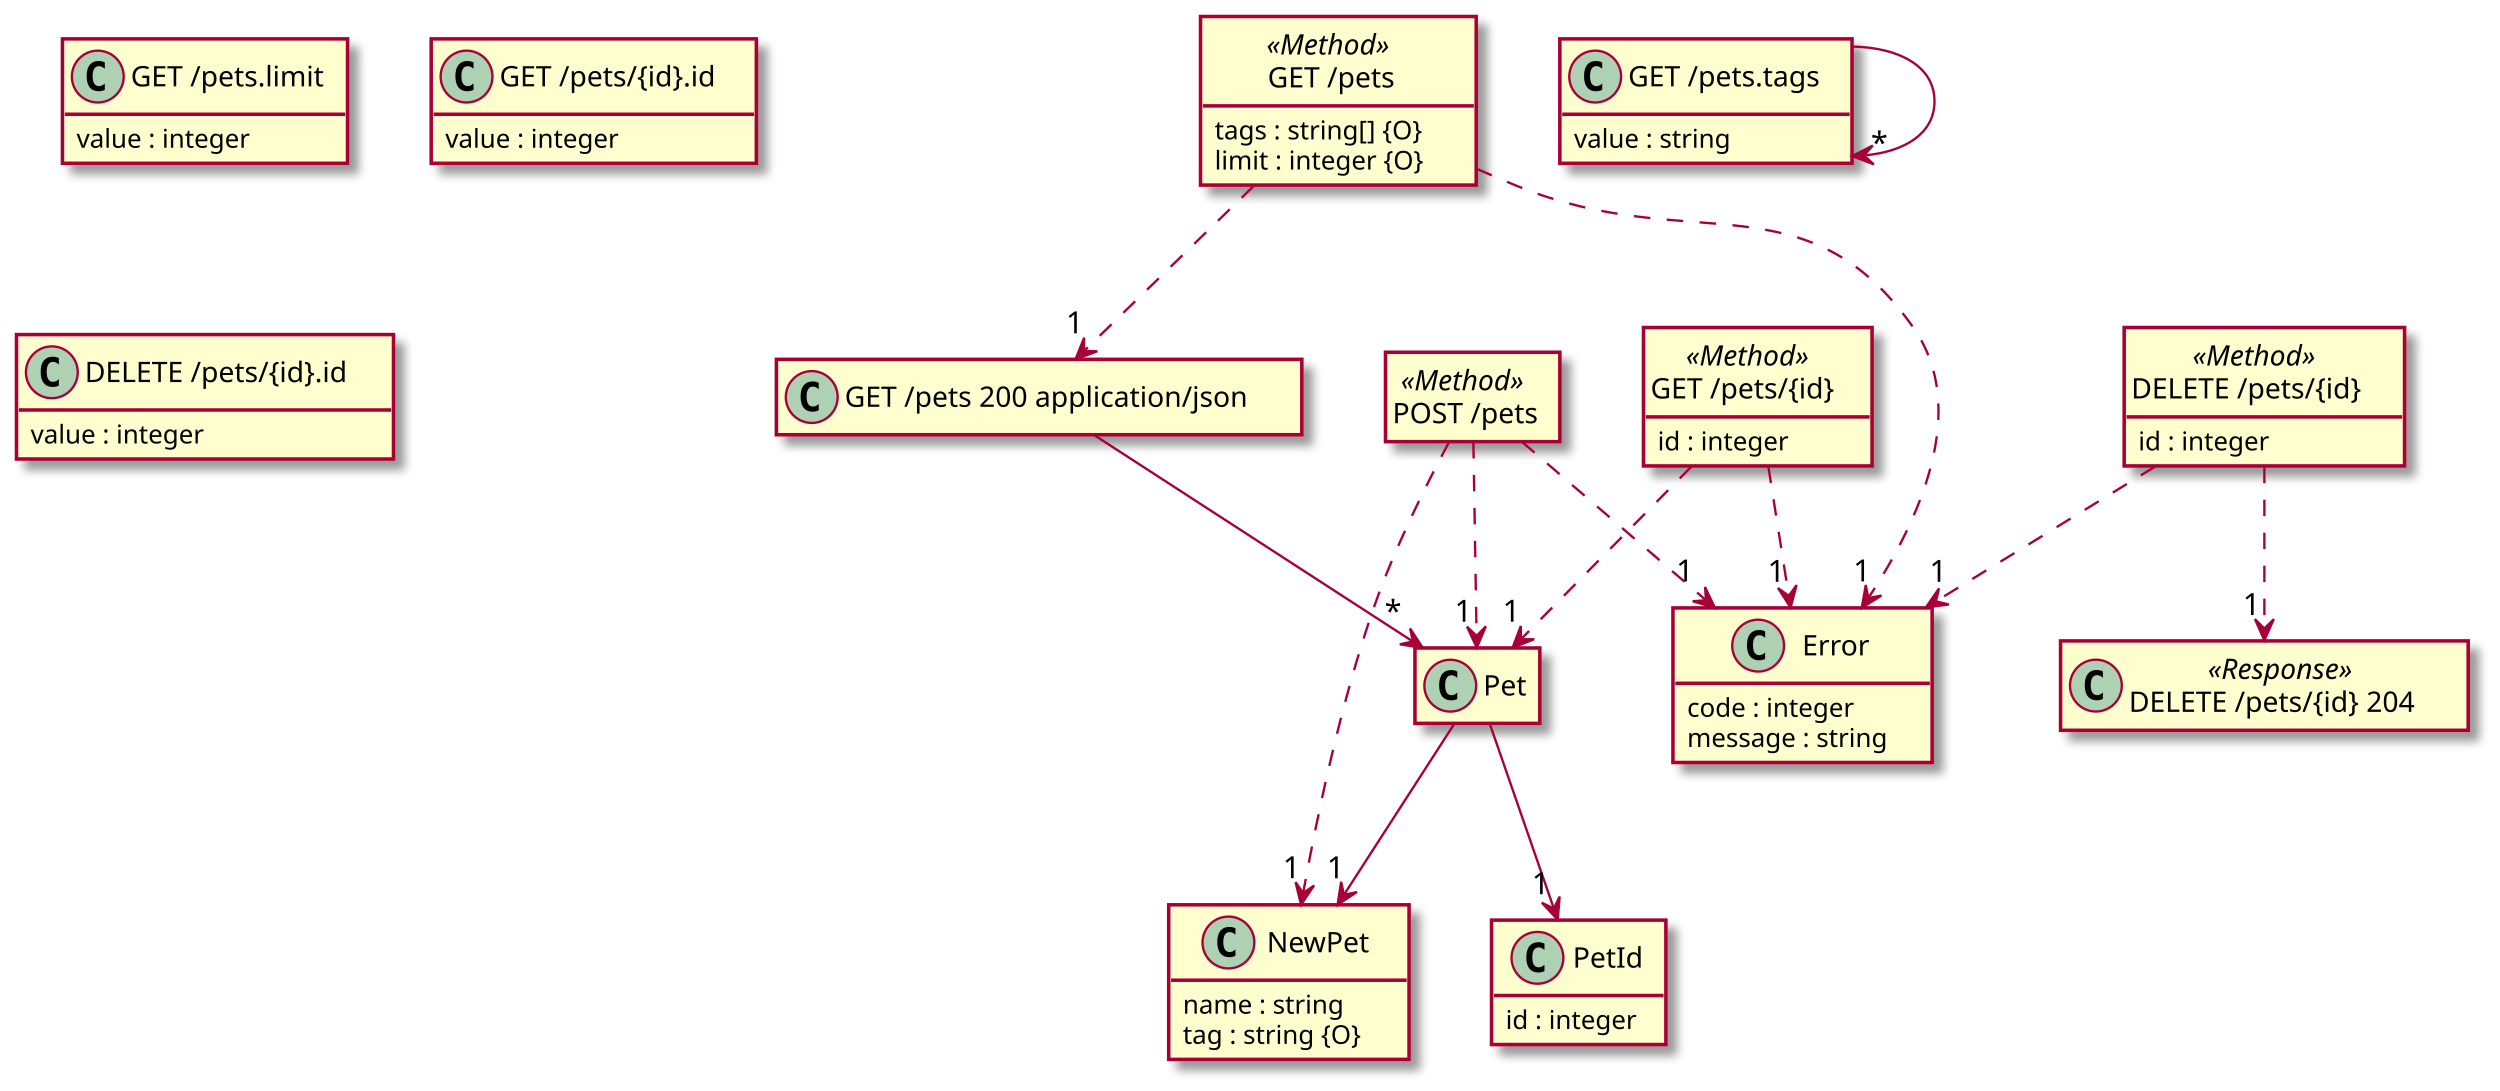
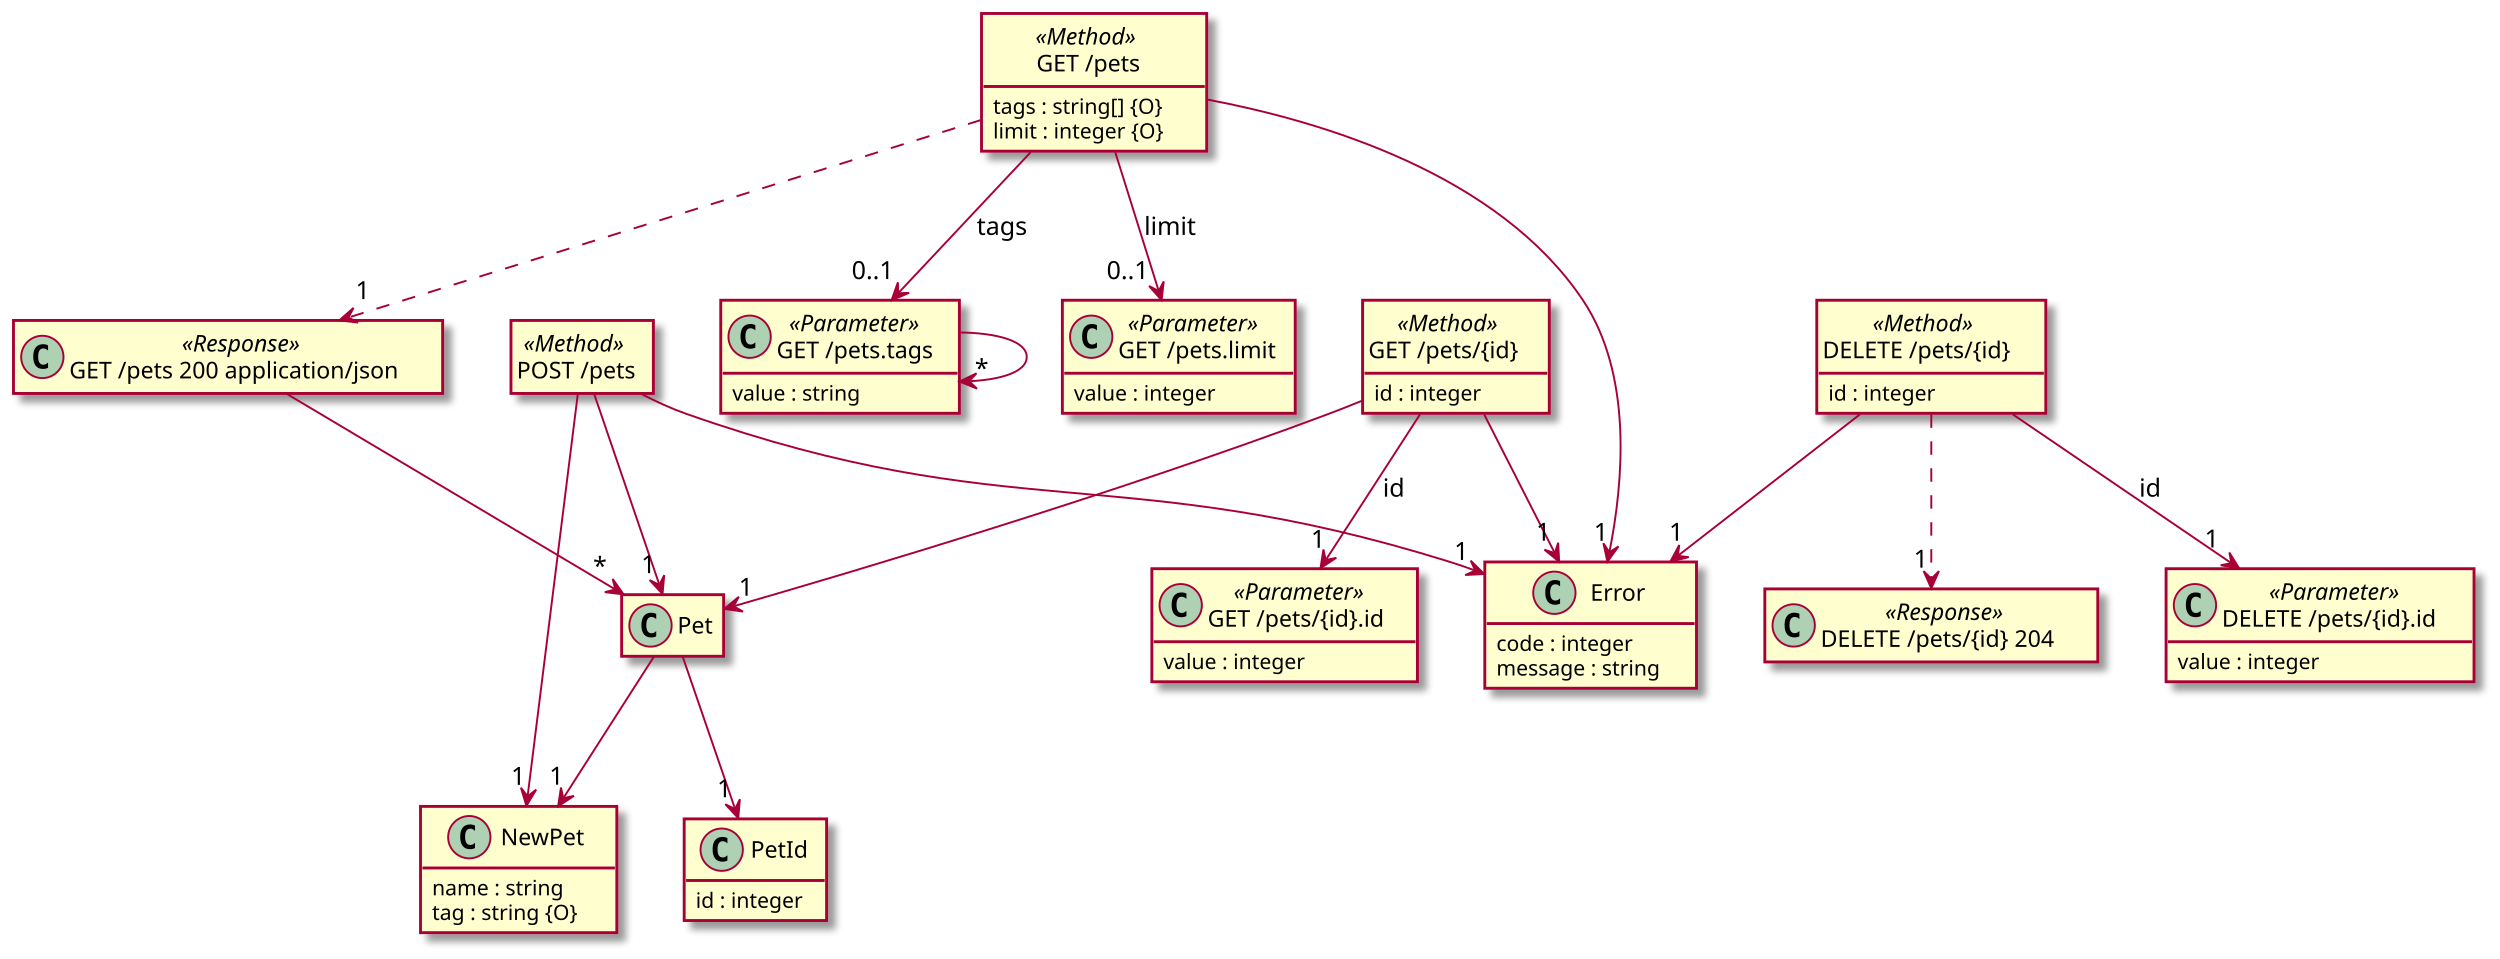
- <svg xmlns="http://www.w3.org/2000/svg" contentScriptType="application/ecmascript" contentStyleType="text/css" height="463px" preserveAspectRatio="none" style="width:1061px;height:463px;" version="1.1" viewBox="0 0 1061 463" width="1061px" zoomAndPan="magnify">
+ <svg xmlns="http://www.w3.org/2000/svg" contentScriptType="application/ecmascript" contentStyleType="text/css" height="498px" preserveAspectRatio="none" style="width:1299px;height:498px;" version="1.1" viewBox="0 0 1299 498" width="1299px" zoomAndPan="magnify">
  <defs>
-     <filter height="300%" id="ffgnqe3oc11ul" width="300%" x="-1" y="-1">
+     <filter height="300%" id="f1i54h3xay3xfq" width="300%" x="-1" y="-1">
      <feGaussianBlur result="blurOut" stdDeviation="2.0" />
      <feColorMatrix in="blurOut" result="blurOut2" type="matrix" values="0 0 0 0 0 0 0 0 0 0 0 0 0 0 0 0 0 0 .4 0" />
      <feOffset dx="4.0" dy="4.0" in="blurOut2" result="blurOut3" />
      <feBlend in="SourceGraphic" in2="blurOut3" mode="normal" />
    </filter>
  </defs>
  <g>
-     <rect codeLine="6" fill="#FEFECE" filter="url(#ffgnqe3oc11ul)" height="32" id="Pet" style="stroke:#A80036;stroke-width:1.5;" width="53" x="600.5" y="275" />
-     <ellipse cx="615.5" cy="291" fill="#ADD1B2" rx="11" ry="11" style="stroke:#A80036;stroke-width:1.0;" />
-     <path d="M618.469,296.641 Q617.891,296.938 617.25,297.078 Q616.609,297.234 615.906,297.234 Q613.406,297.234 612.078,295.594 Q610.766,293.938 610.766,290.812 Q610.766,287.688 612.078,286.031 Q613.406,284.375 615.906,284.375 Q616.609,284.375 617.25,284.531 Q617.906,284.688 618.469,284.984 L618.469,287.703 Q617.844,287.125 617.25,286.859 Q616.656,286.578 616.031,286.578 Q614.688,286.578 614,287.656 Q613.312,288.719 613.312,290.812 Q613.312,292.906 614,293.984 Q614.688,295.047 616.031,295.047 Q616.656,295.047 617.25,294.781 Q617.844,294.5 618.469,293.922 L618.469,296.641 Z " fill="#000000" />
-     <text fill="#000000" font-family="sans-serif" font-size="12" lengthAdjust="spacing" textLength="21" x="629.5" y="295.154">Pet</text>
-     <rect codeLine="9" fill="#FEFECE" filter="url(#ffgnqe3oc11ul)" height="52.805" id="PetId" style="stroke:#A80036;stroke-width:1.5;" width="74" x="633" y="390.5" />
-     <ellipse cx="652.5" cy="406.5" fill="#ADD1B2" rx="11" ry="11" style="stroke:#A80036;stroke-width:1.0;" />
-     <path d="M655.469,412.141 Q654.891,412.438 654.25,412.578 Q653.609,412.734 652.906,412.734 Q650.406,412.734 649.078,411.094 Q647.766,409.438 647.766,406.312 Q647.766,403.188 649.078,401.531 Q650.406,399.875 652.906,399.875 Q653.609,399.875 654.25,400.031 Q654.906,400.188 655.469,400.484 L655.469,403.203 Q654.844,402.625 654.25,402.359 Q653.656,402.078 653.031,402.078 Q651.688,402.078 651,403.156 Q650.312,404.219 650.312,406.312 Q650.312,408.406 651,409.484 Q651.688,410.547 653.031,410.547 Q653.656,410.547 654.25,410.281 Q654.844,410 655.469,409.422 L655.469,412.141 Z " fill="#000000" />
-     <text fill="#000000" font-family="sans-serif" font-size="12" lengthAdjust="spacing" textLength="32" x="667.5" y="410.654">PetId</text>
-     <line style="stroke:#A80036;stroke-width:1.5;" x1="634" x2="706" y1="422.5" y2="422.5" />
-     <text fill="#000000" font-family="sans-serif" font-size="11" lengthAdjust="spacing" textLength="62" x="639" y="436.71">id : integer</text>
-     <rect codeLine="13" fill="#FEFECE" filter="url(#ffgnqe3oc11ul)" height="65.609" id="NewPet" style="stroke:#A80036;stroke-width:1.5;" width="102" x="496" y="384" />
-     <ellipse cx="521.35" cy="400" fill="#ADD1B2" rx="11" ry="11" style="stroke:#A80036;stroke-width:1.0;" />
-     <path d="M524.319,405.641 Q523.741,405.938 523.1,406.078 Q522.459,406.234 521.756,406.234 Q519.256,406.234 517.928,404.594 Q516.616,402.938 516.616,399.812 Q516.616,396.688 517.928,395.031 Q519.256,393.375 521.756,393.375 Q522.459,393.375 523.1,393.531 Q523.756,393.688 524.319,393.984 L524.319,396.703 Q523.694,396.125 523.1,395.859 Q522.506,395.578 521.881,395.578 Q520.538,395.578 519.85,396.656 Q519.163,397.719 519.163,399.812 Q519.163,401.906 519.85,402.984 Q520.538,404.047 521.881,404.047 Q522.506,404.047 523.1,403.781 Q523.694,403.5 524.319,402.922 L524.319,405.641 Z " fill="#000000" />
-     <text fill="#000000" font-family="sans-serif" font-size="12" lengthAdjust="spacing" textLength="47" x="537.65" y="404.154">NewPet</text>
-     <line style="stroke:#A80036;stroke-width:1.5;" x1="497" x2="597" y1="416" y2="416" />
-     <text fill="#000000" font-family="sans-serif" font-size="11" lengthAdjust="spacing" textLength="77" x="502" y="430.21">name : string</text>
-     <text fill="#000000" font-family="sans-serif" font-size="11" lengthAdjust="spacing" textLength="90" x="502" y="443.015">tag : string {O}</text>
-     <rect codeLine="18" fill="#FEFECE" filter="url(#ffgnqe3oc11ul)" height="65.609" id="Error" style="stroke:#A80036;stroke-width:1.5;" width="110" x="710" y="258" />
-     <ellipse cx="746.15" cy="274" fill="#ADD1B2" rx="11" ry="11" style="stroke:#A80036;stroke-width:1.0;" />
-     <path d="M749.119,279.641 Q748.541,279.938 747.9,280.078 Q747.259,280.234 746.556,280.234 Q744.056,280.234 742.728,278.594 Q741.416,276.938 741.416,273.812 Q741.416,270.688 742.728,269.031 Q744.056,267.375 746.556,267.375 Q747.259,267.375 747.9,267.531 Q748.556,267.688 749.119,267.984 L749.119,270.703 Q748.494,270.125 747.9,269.859 Q747.306,269.578 746.681,269.578 Q745.337,269.578 744.65,270.656 Q743.962,271.719 743.962,273.812 Q743.962,275.906 744.65,276.984 Q745.337,278.047 746.681,278.047 Q747.306,278.047 747.9,277.781 Q748.494,277.5 749.119,276.922 L749.119,279.641 Z " fill="#000000" />
-     <text fill="#000000" font-family="sans-serif" font-size="12" lengthAdjust="spacing" textLength="31" x="764.85" y="278.154">Error</text>
-     <line style="stroke:#A80036;stroke-width:1.5;" x1="711" x2="819" y1="290" y2="290" />
-     <text fill="#000000" font-family="sans-serif" font-size="11" lengthAdjust="spacing" textLength="79" x="716" y="304.21">code : integer</text>
-     <text fill="#000000" font-family="sans-serif" font-size="11" lengthAdjust="spacing" textLength="98" x="716" y="317.015">message : string</text>
-     <rect codeLine="23" fill="#FEFECE" filter="url(#ffgnqe3oc11ul)" height="71.547" id="GET /pets" style="stroke:#A80036;stroke-width:1.5;" width="117" x="509.5" y="7" />
-     <text fill="#000000" font-family="sans-serif" font-size="12" font-style="italic" lengthAdjust="spacing" textLength="61" x="537.5" y="23.139">«Method»</text>
-     <text fill="#000000" font-family="sans-serif" font-size="12" lengthAdjust="spacing" textLength="60" x="538" y="37.107">GET /pets</text>
-     <line style="stroke:#A80036;stroke-width:1.5;" x1="510.5" x2="625.5" y1="44.938" y2="44.938" />
-     <text fill="#000000" font-family="sans-serif" font-size="11" lengthAdjust="spacing" textLength="105" x="515.5" y="59.148">tags : string[] {O}</text>
-     <text fill="#000000" font-family="sans-serif" font-size="11" lengthAdjust="spacing" textLength="103" x="515.5" y="71.953">limit : integer {O}</text>
-     <rect codeLine="32" fill="#FEFECE" filter="url(#ffgnqe3oc11ul)" height="52.805" id="GET /pets.tags" style="stroke:#A80036;stroke-width:1.5;" width="124" x="662" y="16.5" />
-     <ellipse cx="677" cy="32.5" fill="#ADD1B2" rx="11" ry="11" style="stroke:#A80036;stroke-width:1.0;" />
-     <path d="M679.969,38.141 Q679.391,38.438 678.75,38.578 Q678.109,38.734 677.406,38.734 Q674.906,38.734 673.578,37.094 Q672.266,35.438 672.266,32.312 Q672.266,29.188 673.578,27.531 Q674.906,25.875 677.406,25.875 Q678.109,25.875 678.75,26.031 Q679.406,26.188 679.969,26.484 L679.969,29.203 Q679.344,28.625 678.75,28.359 Q678.156,28.078 677.531,28.078 Q676.188,28.078 675.5,29.156 Q674.812,30.219 674.812,32.312 Q674.812,34.406 675.5,35.484 Q676.188,36.547 677.531,36.547 Q678.156,36.547 678.75,36.281 Q679.344,36 679.969,35.422 L679.969,38.141 Z " fill="#000000" />
-     <text fill="#000000" font-family="sans-serif" font-size="12" lengthAdjust="spacing" textLength="92" x="691" y="36.654">GET /pets.tags</text>
-     <line style="stroke:#A80036;stroke-width:1.5;" x1="663" x2="785" y1="48.5" y2="48.5" />
-     <text fill="#000000" font-family="sans-serif" font-size="11" lengthAdjust="spacing" textLength="75" x="668" y="62.71">value : string</text>
-     <rect codeLine="35" fill="#FEFECE" filter="url(#ffgnqe3oc11ul)" height="52.805" id="GET /pets.limit" style="stroke:#A80036;stroke-width:1.5;" width="121" x="26.5" y="16.5" />
-     <ellipse cx="41.5" cy="32.5" fill="#ADD1B2" rx="11" ry="11" style="stroke:#A80036;stroke-width:1.0;" />
-     <path d="M44.469,38.141 Q43.891,38.438 43.25,38.578 Q42.609,38.734 41.906,38.734 Q39.406,38.734 38.078,37.094 Q36.766,35.438 36.766,32.312 Q36.766,29.188 38.078,27.531 Q39.406,25.875 41.906,25.875 Q42.609,25.875 43.25,26.031 Q43.906,26.188 44.469,26.484 L44.469,29.203 Q43.844,28.625 43.25,28.359 Q42.656,28.078 42.031,28.078 Q40.688,28.078 40,29.156 Q39.312,30.219 39.312,32.312 Q39.312,34.406 40,35.484 Q40.688,36.547 42.031,36.547 Q42.656,36.547 43.25,36.281 Q43.844,36 44.469,35.422 L44.469,38.141 Z " fill="#000000" />
-     <text fill="#000000" font-family="sans-serif" font-size="12" lengthAdjust="spacing" textLength="89" x="55.5" y="36.654">GET /pets.limit</text>
-     <line style="stroke:#A80036;stroke-width:1.5;" x1="27.5" x2="146.5" y1="48.5" y2="48.5" />
-     <text fill="#000000" font-family="sans-serif" font-size="11" lengthAdjust="spacing" textLength="82" x="32.5" y="62.71">value : integer</text>
-     <rect codeLine="39" fill="#FEFECE" filter="url(#ffgnqe3oc11ul)" height="32" id="GET /pets 200 application/json" style="stroke:#A80036;stroke-width:1.5;" width="223" x="329.5" y="152.5" />
-     <ellipse cx="344.5" cy="168.5" fill="#ADD1B2" rx="11" ry="11" style="stroke:#A80036;stroke-width:1.0;" />
-     <path d="M347.469,174.141 Q346.891,174.438 346.25,174.578 Q345.609,174.734 344.906,174.734 Q342.406,174.734 341.078,173.094 Q339.766,171.438 339.766,168.312 Q339.766,165.188 341.078,163.531 Q342.406,161.875 344.906,161.875 Q345.609,161.875 346.25,162.031 Q346.906,162.188 347.469,162.484 L347.469,165.203 Q346.844,164.625 346.25,164.359 Q345.656,164.078 345.031,164.078 Q343.688,164.078 343,165.156 Q342.312,166.219 342.312,168.312 Q342.312,170.406 343,171.484 Q343.688,172.547 345.031,172.547 Q345.656,172.547 346.25,172.281 Q346.844,172 347.469,171.422 L347.469,174.141 Z " fill="#000000" />
-     <text fill="#000000" font-family="sans-serif" font-size="12" lengthAdjust="spacing" textLength="191" x="358.5" y="172.654">GET /pets 200 application/json</text>
-     <rect codeLine="42" fill="#FEFECE" filter="url(#ffgnqe3oc11ul)" height="37.938" id="POST /pets" style="stroke:#A80036;stroke-width:1.5;" width="74" x="588" y="149.5" />
-     <text fill="#000000" font-family="sans-serif" font-size="12" font-style="italic" lengthAdjust="spacing" textLength="61" x="594.5" y="165.639">«Method»</text>
-     <text fill="#000000" font-family="sans-serif" font-size="12" lengthAdjust="spacing" textLength="68" x="591" y="179.607">POST /pets</text>
-     <rect codeLine="45" fill="#FEFECE" filter="url(#ffgnqe3oc11ul)" height="58.742" id="GET /pets/{id}" style="stroke:#A80036;stroke-width:1.5;" width="97" x="697.5" y="139" />
-     <text fill="#000000" font-family="sans-serif" font-size="12" font-style="italic" lengthAdjust="spacing" textLength="61" x="715.5" y="155.139">«Method»</text>
-     <text fill="#000000" font-family="sans-serif" font-size="12" lengthAdjust="spacing" textLength="91" x="700.5" y="169.107">GET /pets/{id}</text>
-     <line style="stroke:#A80036;stroke-width:1.5;" x1="698.5" x2="793.5" y1="176.938" y2="176.938" />
-     <text fill="#000000" font-family="sans-serif" font-size="11" lengthAdjust="spacing" textLength="62" x="703.5" y="191.148">id : integer</text>
-     <rect codeLine="49" fill="#FEFECE" filter="url(#ffgnqe3oc11ul)" height="52.805" id="GET /pets/{id}.id" style="stroke:#A80036;stroke-width:1.5;" width="138" x="183" y="16.5" />
-     <ellipse cx="198" cy="32.5" fill="#ADD1B2" rx="11" ry="11" style="stroke:#A80036;stroke-width:1.0;" />
-     <path d="M200.969,38.141 Q200.391,38.438 199.75,38.578 Q199.109,38.734 198.406,38.734 Q195.906,38.734 194.578,37.094 Q193.266,35.438 193.266,32.312 Q193.266,29.188 194.578,27.531 Q195.906,25.875 198.406,25.875 Q199.109,25.875 199.75,26.031 Q200.406,26.188 200.969,26.484 L200.969,29.203 Q200.344,28.625 199.75,28.359 Q199.156,28.078 198.531,28.078 Q197.188,28.078 196.5,29.156 Q195.812,30.219 195.812,32.312 Q195.812,34.406 196.5,35.484 Q197.188,36.547 198.531,36.547 Q199.156,36.547 199.75,36.281 Q200.344,36 200.969,35.422 L200.969,38.141 Z " fill="#000000" />
-     <text fill="#000000" font-family="sans-serif" font-size="12" lengthAdjust="spacing" textLength="106" x="212" y="36.654">GET /pets/{id}.id</text>
-     <line style="stroke:#A80036;stroke-width:1.5;" x1="184" x2="320" y1="48.5" y2="48.5" />
-     <text fill="#000000" font-family="sans-serif" font-size="11" lengthAdjust="spacing" textLength="82" x="189" y="62.71">value : integer</text>
-     <rect codeLine="53" fill="#FEFECE" filter="url(#ffgnqe3oc11ul)" height="58.742" id="DELETE /pets/{id}" style="stroke:#A80036;stroke-width:1.5;" width="119" x="901.5" y="139" />
-     <text fill="#000000" font-family="sans-serif" font-size="12" font-style="italic" lengthAdjust="spacing" textLength="61" x="930.5" y="155.139">«Method»</text>
-     <text fill="#000000" font-family="sans-serif" font-size="12" lengthAdjust="spacing" textLength="113" x="904.5" y="169.107">DELETE /pets/{id}</text>
-     <line style="stroke:#A80036;stroke-width:1.5;" x1="902.5" x2="1019.5" y1="176.938" y2="176.938" />
-     <text fill="#000000" font-family="sans-serif" font-size="11" lengthAdjust="spacing" textLength="62" x="907.5" y="191.148">id : integer</text>
-     <rect codeLine="57" fill="#FEFECE" filter="url(#ffgnqe3oc11ul)" height="52.805" id="DELETE /pets/{id}.id" style="stroke:#A80036;stroke-width:1.5;" width="160" x="7" y="142" />
-     <ellipse cx="22" cy="158" fill="#ADD1B2" rx="11" ry="11" style="stroke:#A80036;stroke-width:1.0;" />
-     <path d="M24.969,163.641 Q24.391,163.938 23.75,164.078 Q23.109,164.234 22.406,164.234 Q19.906,164.234 18.578,162.594 Q17.266,160.938 17.266,157.812 Q17.266,154.688 18.578,153.031 Q19.906,151.375 22.406,151.375 Q23.109,151.375 23.75,151.531 Q24.406,151.688 24.969,151.984 L24.969,154.703 Q24.344,154.125 23.75,153.859 Q23.156,153.578 22.531,153.578 Q21.188,153.578 20.5,154.656 Q19.812,155.719 19.812,157.812 Q19.812,159.906 20.5,160.984 Q21.188,162.047 22.531,162.047 Q23.156,162.047 23.75,161.781 Q24.344,161.5 24.969,160.922 L24.969,163.641 Z " fill="#000000" />
-     <text fill="#000000" font-family="sans-serif" font-size="12" lengthAdjust="spacing" textLength="128" x="36" y="162.154">DELETE /pets/{id}.id</text>
-     <line style="stroke:#A80036;stroke-width:1.5;" x1="8" x2="166" y1="174" y2="174" />
-     <text fill="#000000" font-family="sans-serif" font-size="11" lengthAdjust="spacing" textLength="82" x="13" y="188.21">value : integer</text>
-     <rect codeLine="61" fill="#FEFECE" filter="url(#ffgnqe3oc11ul)" height="37.938" id="DELETE /pets/{id} 204" style="stroke:#A80036;stroke-width:1.5;" width="173" x="874.5" y="272" />
-     <ellipse cx="889.5" cy="290.969" fill="#ADD1B2" rx="11" ry="11" style="stroke:#A80036;stroke-width:1.0;" />
-     <path d="M892.469,296.609 Q891.891,296.906 891.25,297.047 Q890.609,297.203 889.906,297.203 Q887.406,297.203 886.078,295.562 Q884.766,293.906 884.766,290.781 Q884.766,287.656 886.078,286 Q887.406,284.344 889.906,284.344 Q890.609,284.344 891.25,284.5 Q891.906,284.656 892.469,284.953 L892.469,287.672 Q891.844,287.094 891.25,286.828 Q890.656,286.547 890.031,286.547 Q888.688,286.547 888,287.625 Q887.312,288.688 887.312,290.781 Q887.312,292.875 888,293.953 Q888.688,295.016 890.031,295.016 Q890.656,295.016 891.25,294.75 Q891.844,294.469 892.469,293.891 L892.469,296.609 Z " fill="#000000" />
-     <text fill="#000000" font-family="sans-serif" font-size="12" font-style="italic" lengthAdjust="spacing" textLength="74" x="937" y="288.139">«Response»</text>
-     <text fill="#000000" font-family="sans-serif" font-size="12" lengthAdjust="spacing" textLength="141" x="903.5" y="302.107">DELETE /pets/{id} 204</text>
-     <path codeLine="64" d="M617.19,307.2 C605.64,325.1 586.07,355.44 570.52,379.54 " fill="none" id="Pet-to-NewPet" style="stroke:#A80036;stroke-width:1.0;" />
-     <polygon fill="#A80036" points="567.67,383.97,575.902,378.562,570.374,379.764,569.172,374.236,567.67,383.97" style="stroke:#A80036;stroke-width:1.0;" />
-     <text fill="#000000" font-family="sans-serif" font-size="13" lengthAdjust="spacing" textLength="8" x="563.108" y="372.732">1</text>
-     <path codeLine="66" d="M632.27,307.2 C639,326.61 650.8,360.62 659.41,385.47 " fill="none" id="Pet-to-PetId" style="stroke:#A80036;stroke-width:1.0;" />
-     <polygon fill="#A80036" points="661.09,390.31,661.915,380.496,659.449,385.587,654.358,383.121,661.09,390.31" style="stroke:#A80036;stroke-width:1.0;" />
-     <text fill="#000000" font-family="sans-serif" font-size="13" lengthAdjust="spacing" textLength="8" x="650.105" y="379.508">1</text>
-     <path codeLine="68" d="M786.04,19.76 C805.58,20.12 821,27.86 821,43 C821,56.72 808.34,64.37 791.42,65.94 " fill="none" id="GET /pets.tags-to-GET /pets.tags" style="stroke:#A80036;stroke-width:1.0;" />
-     <polygon fill="#A80036" points="786.04,66.24,795.244,69.745,791.033,65.968,794.809,61.757,786.04,66.24" style="stroke:#A80036;stroke-width:1.0;" />
-     <text fill="#000000" font-family="sans-serif" font-size="13" lengthAdjust="spacing" textLength="7" x="794.028" y="65.245">*</text>
-     <path codeLine="70" d="M464.18,184.52 C498.52,206.77 562.8,248.41 599.49,272.18 " fill="none" id="GET /pets 200 application/json-to-Pet" style="stroke:#A80036;stroke-width:1.0;" />
-     <polygon fill="#A80036" points="603.82,274.98,598.445,266.727,599.625,272.26,594.092,273.439,603.82,274.98" style="stroke:#A80036;stroke-width:1.0;" />
-     <text fill="#000000" font-family="sans-serif" font-size="13" lengthAdjust="spacing" textLength="7" x="587.649" y="263.985">*</text>
-     <path codeLine="72" d="M531.95,79.06 C508.57,101.79 479.05,130.5 460.1,148.93 " fill="none" id="GET /pets-to-GET /pets 200 application/json" style="stroke:#A80036;stroke-width:1.0;stroke-dasharray:7.0,7.0;" />
-     <polygon fill="#A80036" points="456.45,152.47,465.692,149.065,460.035,148.985,460.115,143.328,456.45,152.47" style="stroke:#A80036;stroke-width:1.0;" />
-     <text fill="#000000" font-family="sans-serif" font-size="13" lengthAdjust="spacing" textLength="8" x="452.386" y="141.471">1</text>
-     <path codeLine="74" d="M626.69,71.65 C632.51,74.21 638.35,76.7 644,79 C717.41,108.95 766.33,74.19 812,139 C836.37,173.58 814.38,221.24 793,253.7 " fill="none" id="GET /pets-to-Error" style="stroke:#A80036;stroke-width:1.0;stroke-dasharray:7.0,7.0;" />
-     <polygon fill="#A80036" points="790.13,257.98,798.471,252.743,792.92,253.831,791.833,248.279,790.13,257.98" style="stroke:#A80036;stroke-width:1.0;" />
-     <text fill="#000000" font-family="sans-serif" font-size="13" lengthAdjust="spacing" textLength="8" x="786.488" y="246.744">1</text>
-     <path codeLine="76" d="M625.3,187.54 C625.66,209.54 626.28,246.64 626.66,269.64 " fill="none" id="POST /pets-to-Pet" style="stroke:#A80036;stroke-width:1.0;stroke-dasharray:7.0,7.0;" />
-     <polygon fill="#A80036" points="626.75,274.89,630.595,265.823,626.664,269.891,622.596,265.96,626.75,274.89" style="stroke:#A80036;stroke-width:1.0;" />
-     <text fill="#000000" font-family="sans-serif" font-size="13" lengthAdjust="spacing" textLength="8" x="617.289" y="263.864">1</text>
-     <path codeLine="78" d="M645.96,187.54 C666.45,205.18 698.21,232.51 723.77,254.51 " fill="none" id="POST /pets-to-Error" style="stroke:#A80036;stroke-width:1.0;stroke-dasharray:7.0,7.0;" />
-     <polygon fill="#A80036" points="727.82,258,723.606,249.098,724.03,254.739,718.389,255.162,727.82,258" style="stroke:#A80036;stroke-width:1.0;" />
-     <text fill="#000000" font-family="sans-serif" font-size="13" lengthAdjust="spacing" textLength="8" x="711.327" y="246.768">1</text>
-     <path codeLine="80" d="M614.94,187.65 C605.56,205.2 591.74,232.77 583,258 C569.01,298.37 558.95,346.45 553.08,378.88 " fill="none" id="POST /pets-to-NewPet" style="stroke:#A80036;stroke-width:1.0;stroke-dasharray:7.0,7.0;" />
-     <polygon fill="#A80036" points="552.17,383.95,557.699,375.799,553.054,379.029,549.825,374.384,552.17,383.95" style="stroke:#A80036;stroke-width:1.0;" />
-     <text fill="#000000" font-family="sans-serif" font-size="13" lengthAdjust="spacing" textLength="8" x="544.411" y="372.707">1</text>
-     <path codeLine="82" d="M717.8,198.06 C695.5,220.63 665.01,251.51 645.66,271.1 " fill="none" id="GET /pets/{id}-to-Pet" style="stroke:#A80036;stroke-width:1.0;stroke-dasharray:7.0,7.0;" />
-     <polygon fill="#A80036" points="641.95,274.87,651.121,271.279,645.464,271.313,645.43,265.656,641.95,274.87" style="stroke:#A80036;stroke-width:1.0;" />
-     <text fill="#000000" font-family="sans-serif" font-size="13" lengthAdjust="spacing" textLength="8" x="637.714" y="263.837">1</text>
-     <path codeLine="84" d="M750.5,198.06 C753.07,214.33 756.31,234.91 759.08,252.48 " fill="none" id="GET /pets/{id}-to-Error" style="stroke:#A80036;stroke-width:1.0;stroke-dasharray:7.0,7.0;" />
-     <polygon fill="#A80036" points="759.93,257.82,762.467,248.304,759.145,252.882,754.567,249.56,759.93,257.82" style="stroke:#A80036;stroke-width:1.0;" />
-     <text fill="#000000" font-family="sans-serif" font-size="13" lengthAdjust="spacing" textLength="8" x="750.144" y="246.929">1</text>
-     <path codeLine="86" d="M961,198.06 C961,219.01 961,247.12 961,266.72 " fill="none" id="DELETE /pets/{id}-to-DELETE /pets/{id} 204" style="stroke:#A80036;stroke-width:1.0;stroke-dasharray:7.0,7.0;" />
-     <polygon fill="#A80036" points="961,271.76,965,262.76,961,266.76,957,262.76,961,271.76" style="stroke:#A80036;stroke-width:1.0;" />
-     <text fill="#000000" font-family="sans-serif" font-size="13" lengthAdjust="spacing" textLength="8" x="951.825" y="261.001">1</text>
-     <path codeLine="88" d="M914.55,198.06 C886.71,215.17 851.12,237.05 821.64,255.18 " fill="none" id="DELETE /pets/{id}-to-Error" style="stroke:#A80036;stroke-width:1.0;stroke-dasharray:7.0,7.0;" />
-     <polygon fill="#A80036" points="817.34,257.82,827.105,256.534,821.605,255.21,822.928,249.71,817.34,257.82" style="stroke:#A80036;stroke-width:1.0;" />
-     <text fill="#000000" font-family="sans-serif" font-size="13" lengthAdjust="spacing" textLength="8" x="818.857" y="246.929">1</text>
+     <rect codeLine="6" fill="#FEFECE" filter="url(#f1i54h3xay3xfq)" height="32" id="Pet" style="stroke:#A80036;stroke-width:1.5;" width="53" x="323" y="309" />
+     <ellipse cx="338" cy="325" fill="#ADD1B2" rx="11" ry="11" style="stroke:#A80036;stroke-width:1.0;" />
+     <path d="M340.969,330.641 Q340.391,330.938 339.75,331.078 Q339.109,331.234 338.406,331.234 Q335.906,331.234 334.578,329.594 Q333.266,327.938 333.266,324.812 Q333.266,321.688 334.578,320.031 Q335.906,318.375 338.406,318.375 Q339.109,318.375 339.75,318.531 Q340.406,318.688 340.969,318.984 L340.969,321.703 Q340.344,321.125 339.75,320.859 Q339.156,320.578 338.531,320.578 Q337.188,320.578 336.5,321.656 Q335.812,322.719 335.812,324.812 Q335.812,326.906 336.5,327.984 Q337.188,329.047 338.531,329.047 Q339.156,329.047 339.75,328.781 Q340.344,328.5 340.969,327.922 L340.969,330.641 Z " fill="#000000" />
+     <text fill="#000000" font-family="sans-serif" font-size="12" lengthAdjust="spacing" textLength="21" x="352" y="329.154">Pet</text>
+     <rect codeLine="9" fill="#FEFECE" filter="url(#f1i54h3xay3xfq)" height="52.805" id="PetId" style="stroke:#A80036;stroke-width:1.5;" width="74" x="355.5" y="425.5" />
+     <ellipse cx="375" cy="441.5" fill="#ADD1B2" rx="11" ry="11" style="stroke:#A80036;stroke-width:1.0;" />
+     <path d="M377.969,447.141 Q377.391,447.438 376.75,447.578 Q376.109,447.734 375.406,447.734 Q372.906,447.734 371.578,446.094 Q370.266,444.438 370.266,441.312 Q370.266,438.188 371.578,436.531 Q372.906,434.875 375.406,434.875 Q376.109,434.875 376.75,435.031 Q377.406,435.188 377.969,435.484 L377.969,438.203 Q377.344,437.625 376.75,437.359 Q376.156,437.078 375.531,437.078 Q374.188,437.078 373.5,438.156 Q372.812,439.219 372.812,441.312 Q372.812,443.406 373.5,444.484 Q374.188,445.547 375.531,445.547 Q376.156,445.547 376.75,445.281 Q377.344,445 377.969,444.422 L377.969,447.141 Z " fill="#000000" />
+     <text fill="#000000" font-family="sans-serif" font-size="12" lengthAdjust="spacing" textLength="32" x="390" y="445.654">PetId</text>
+     <line style="stroke:#A80036;stroke-width:1.5;" x1="356.5" x2="428.5" y1="457.5" y2="457.5" />
+     <text fill="#000000" font-family="sans-serif" font-size="11" lengthAdjust="spacing" textLength="62" x="361.5" y="471.71">id : integer</text>
+     <rect codeLine="13" fill="#FEFECE" filter="url(#f1i54h3xay3xfq)" height="65.609" id="NewPet" style="stroke:#A80036;stroke-width:1.5;" width="102" x="218.5" y="419" />
+     <ellipse cx="243.85" cy="435" fill="#ADD1B2" rx="11" ry="11" style="stroke:#A80036;stroke-width:1.0;" />
+     <path d="M246.819,440.641 Q246.241,440.938 245.6,441.078 Q244.959,441.234 244.256,441.234 Q241.756,441.234 240.428,439.594 Q239.116,437.938 239.116,434.812 Q239.116,431.688 240.428,430.031 Q241.756,428.375 244.256,428.375 Q244.959,428.375 245.6,428.531 Q246.256,428.688 246.819,428.984 L246.819,431.703 Q246.194,431.125 245.6,430.859 Q245.006,430.578 244.381,430.578 Q243.037,430.578 242.35,431.656 Q241.662,432.719 241.662,434.812 Q241.662,436.906 242.35,437.984 Q243.037,439.047 244.381,439.047 Q245.006,439.047 245.6,438.781 Q246.194,438.5 246.819,437.922 L246.819,440.641 Z " fill="#000000" />
+     <text fill="#000000" font-family="sans-serif" font-size="12" lengthAdjust="spacing" textLength="47" x="260.15" y="439.154">NewPet</text>
+     <line style="stroke:#A80036;stroke-width:1.5;" x1="219.5" x2="319.5" y1="451" y2="451" />
+     <text fill="#000000" font-family="sans-serif" font-size="11" lengthAdjust="spacing" textLength="77" x="224.5" y="465.21">name : string</text>
+     <text fill="#000000" font-family="sans-serif" font-size="11" lengthAdjust="spacing" textLength="90" x="224.5" y="478.015">tag : string {O}</text>
+     <rect codeLine="18" fill="#FEFECE" filter="url(#f1i54h3xay3xfq)" height="65.609" id="Error" style="stroke:#A80036;stroke-width:1.5;" width="110" x="771.5" y="292" />
+     <ellipse cx="807.65" cy="308" fill="#ADD1B2" rx="11" ry="11" style="stroke:#A80036;stroke-width:1.0;" />
+     <path d="M810.619,313.641 Q810.041,313.938 809.4,314.078 Q808.759,314.234 808.056,314.234 Q805.556,314.234 804.228,312.594 Q802.916,310.938 802.916,307.812 Q802.916,304.688 804.228,303.031 Q805.556,301.375 808.056,301.375 Q808.759,301.375 809.4,301.531 Q810.056,301.688 810.619,301.984 L810.619,304.703 Q809.994,304.125 809.4,303.859 Q808.806,303.578 808.181,303.578 Q806.837,303.578 806.15,304.656 Q805.462,305.719 805.462,307.812 Q805.462,309.906 806.15,310.984 Q806.837,312.047 808.181,312.047 Q808.806,312.047 809.4,311.781 Q809.994,311.5 810.619,310.922 L810.619,313.641 Z " fill="#000000" />
+     <text fill="#000000" font-family="sans-serif" font-size="12" lengthAdjust="spacing" textLength="31" x="826.35" y="312.154">Error</text>
+     <line style="stroke:#A80036;stroke-width:1.5;" x1="772.5" x2="880.5" y1="324" y2="324" />
+     <text fill="#000000" font-family="sans-serif" font-size="11" lengthAdjust="spacing" textLength="79" x="777.5" y="338.21">code : integer</text>
+     <text fill="#000000" font-family="sans-serif" font-size="11" lengthAdjust="spacing" textLength="98" x="777.5" y="351.015">message : string</text>
+     <rect codeLine="23" fill="#FEFECE" filter="url(#f1i54h3xay3xfq)" height="71.547" id="GET /pets" style="stroke:#A80036;stroke-width:1.5;" width="117" x="510" y="7" />
+     <text fill="#000000" font-family="sans-serif" font-size="12" font-style="italic" lengthAdjust="spacing" textLength="61" x="538" y="23.139">«Method»</text>
+     <text fill="#000000" font-family="sans-serif" font-size="12" lengthAdjust="spacing" textLength="60" x="538.5" y="37.107">GET /pets</text>
+     <line style="stroke:#A80036;stroke-width:1.5;" x1="511" x2="626" y1="44.938" y2="44.938" />
+     <text fill="#000000" font-family="sans-serif" font-size="11" lengthAdjust="spacing" textLength="105" x="516" y="59.148">tags : string[] {O}</text>
+     <text fill="#000000" font-family="sans-serif" font-size="11" lengthAdjust="spacing" textLength="103" x="516" y="71.953">limit : integer {O}</text>
+     <rect codeLine="32" fill="#FEFECE" filter="url(#f1i54h3xay3xfq)" height="58.742" id="GET /pets.tags" style="stroke:#A80036;stroke-width:1.5;" width="124" x="374.5" y="156" />
+     <ellipse cx="389.5" cy="174.969" fill="#ADD1B2" rx="11" ry="11" style="stroke:#A80036;stroke-width:1.0;" />
+     <path d="M392.469,180.609 Q391.891,180.906 391.25,181.047 Q390.609,181.203 389.906,181.203 Q387.406,181.203 386.078,179.562 Q384.766,177.906 384.766,174.781 Q384.766,171.656 386.078,170 Q387.406,168.344 389.906,168.344 Q390.609,168.344 391.25,168.5 Q391.906,168.656 392.469,168.953 L392.469,171.672 Q391.844,171.094 391.25,170.828 Q390.656,170.547 390.031,170.547 Q388.688,170.547 388,171.625 Q387.312,172.688 387.312,174.781 Q387.312,176.875 388,177.953 Q388.688,179.016 390.031,179.016 Q390.656,179.016 391.25,178.75 Q391.844,178.469 392.469,177.891 L392.469,180.609 Z " fill="#000000" />
+     <text fill="#000000" font-family="sans-serif" font-size="12" font-style="italic" lengthAdjust="spacing" textLength="79" x="410" y="172.139">«Parameter»</text>
+     <text fill="#000000" font-family="sans-serif" font-size="12" lengthAdjust="spacing" textLength="92" x="403.5" y="186.107">GET /pets.tags</text>
+     <line style="stroke:#A80036;stroke-width:1.5;" x1="375.5" x2="497.5" y1="193.938" y2="193.938" />
+     <text fill="#000000" font-family="sans-serif" font-size="11" lengthAdjust="spacing" textLength="75" x="380.5" y="208.148">value : string</text>
+     <rect codeLine="35" fill="#FEFECE" filter="url(#f1i54h3xay3xfq)" height="58.742" id="GET /pets.limit" style="stroke:#A80036;stroke-width:1.5;" width="121" x="552" y="156" />
+     <ellipse cx="567" cy="174.969" fill="#ADD1B2" rx="11" ry="11" style="stroke:#A80036;stroke-width:1.0;" />
+     <path d="M569.969,180.609 Q569.391,180.906 568.75,181.047 Q568.109,181.203 567.406,181.203 Q564.906,181.203 563.578,179.562 Q562.266,177.906 562.266,174.781 Q562.266,171.656 563.578,170 Q564.906,168.344 567.406,168.344 Q568.109,168.344 568.75,168.5 Q569.406,168.656 569.969,168.953 L569.969,171.672 Q569.344,171.094 568.75,170.828 Q568.156,170.547 567.531,170.547 Q566.188,170.547 565.5,171.625 Q564.812,172.688 564.812,174.781 Q564.812,176.875 565.5,177.953 Q566.188,179.016 567.531,179.016 Q568.156,179.016 568.75,178.75 Q569.344,178.469 569.969,177.891 L569.969,180.609 Z " fill="#000000" />
+     <text fill="#000000" font-family="sans-serif" font-size="12" font-style="italic" lengthAdjust="spacing" textLength="79" x="586" y="172.139">«Parameter»</text>
+     <text fill="#000000" font-family="sans-serif" font-size="12" lengthAdjust="spacing" textLength="89" x="581" y="186.107">GET /pets.limit</text>
+     <line style="stroke:#A80036;stroke-width:1.5;" x1="553" x2="672" y1="193.938" y2="193.938" />
+     <text fill="#000000" font-family="sans-serif" font-size="11" lengthAdjust="spacing" textLength="82" x="558" y="208.148">value : integer</text>
+     <rect codeLine="39" fill="#FEFECE" filter="url(#f1i54h3xay3xfq)" height="37.938" id="GET /pets 200 application/json" style="stroke:#A80036;stroke-width:1.5;" width="223" x="7" y="166.5" />
+     <ellipse cx="22" cy="185.469" fill="#ADD1B2" rx="11" ry="11" style="stroke:#A80036;stroke-width:1.0;" />
+     <path d="M24.969,191.109 Q24.391,191.406 23.75,191.547 Q23.109,191.703 22.406,191.703 Q19.906,191.703 18.578,190.062 Q17.266,188.406 17.266,185.281 Q17.266,182.156 18.578,180.5 Q19.906,178.844 22.406,178.844 Q23.109,178.844 23.75,179 Q24.406,179.156 24.969,179.453 L24.969,182.172 Q24.344,181.594 23.75,181.328 Q23.156,181.047 22.531,181.047 Q21.188,181.047 20.5,182.125 Q19.812,183.188 19.812,185.281 Q19.812,187.375 20.5,188.453 Q21.188,189.516 22.531,189.516 Q23.156,189.516 23.75,189.25 Q24.344,188.969 24.969,188.391 L24.969,191.109 Z " fill="#000000" />
+     <text fill="#000000" font-family="sans-serif" font-size="12" font-style="italic" lengthAdjust="spacing" textLength="74" x="94.5" y="182.639">«Response»</text>
+     <text fill="#000000" font-family="sans-serif" font-size="12" lengthAdjust="spacing" textLength="191" x="36" y="196.607">GET /pets 200 application/json</text>
+     <rect codeLine="42" fill="#FEFECE" filter="url(#f1i54h3xay3xfq)" height="37.938" id="POST /pets" style="stroke:#A80036;stroke-width:1.5;" width="74" x="265.5" y="166.5" />
+     <text fill="#000000" font-family="sans-serif" font-size="12" font-style="italic" lengthAdjust="spacing" textLength="61" x="272" y="182.639">«Method»</text>
+     <text fill="#000000" font-family="sans-serif" font-size="12" lengthAdjust="spacing" textLength="68" x="268.5" y="196.607">POST /pets</text>
+     <rect codeLine="45" fill="#FEFECE" filter="url(#f1i54h3xay3xfq)" height="58.742" id="GET /pets/{id}" style="stroke:#A80036;stroke-width:1.5;" width="97" x="708" y="156" />
+     <text fill="#000000" font-family="sans-serif" font-size="12" font-style="italic" lengthAdjust="spacing" textLength="61" x="726" y="172.139">«Method»</text>
+     <text fill="#000000" font-family="sans-serif" font-size="12" lengthAdjust="spacing" textLength="91" x="711" y="186.107">GET /pets/{id}</text>
+     <line style="stroke:#A80036;stroke-width:1.5;" x1="709" x2="804" y1="193.938" y2="193.938" />
+     <text fill="#000000" font-family="sans-serif" font-size="11" lengthAdjust="spacing" textLength="62" x="714" y="208.148">id : integer</text>
+     <rect codeLine="49" fill="#FEFECE" filter="url(#f1i54h3xay3xfq)" height="58.742" id="GET /pets/{id}.id" style="stroke:#A80036;stroke-width:1.5;" width="138" x="598.5" y="295.5" />
+     <ellipse cx="613.5" cy="314.469" fill="#ADD1B2" rx="11" ry="11" style="stroke:#A80036;stroke-width:1.0;" />
+     <path d="M616.469,320.109 Q615.891,320.406 615.25,320.547 Q614.609,320.703 613.906,320.703 Q611.406,320.703 610.078,319.062 Q608.766,317.406 608.766,314.281 Q608.766,311.156 610.078,309.5 Q611.406,307.844 613.906,307.844 Q614.609,307.844 615.25,308 Q615.906,308.156 616.469,308.453 L616.469,311.172 Q615.844,310.594 615.25,310.328 Q614.656,310.047 614.031,310.047 Q612.688,310.047 612,311.125 Q611.312,312.188 611.312,314.281 Q611.312,316.375 612,317.453 Q612.688,318.516 614.031,318.516 Q614.656,318.516 615.25,318.25 Q615.844,317.969 616.469,317.391 L616.469,320.109 Z " fill="#000000" />
+     <text fill="#000000" font-family="sans-serif" font-size="12" font-style="italic" lengthAdjust="spacing" textLength="79" x="641" y="311.639">«Parameter»</text>
+     <text fill="#000000" font-family="sans-serif" font-size="12" lengthAdjust="spacing" textLength="106" x="627.5" y="325.607">GET /pets/{id}.id</text>
+     <line style="stroke:#A80036;stroke-width:1.5;" x1="599.5" x2="735.5" y1="333.438" y2="333.438" />
+     <text fill="#000000" font-family="sans-serif" font-size="11" lengthAdjust="spacing" textLength="82" x="604.5" y="347.648">value : integer</text>
+     <rect codeLine="53" fill="#FEFECE" filter="url(#f1i54h3xay3xfq)" height="58.742" id="DELETE /pets/{id}" style="stroke:#A80036;stroke-width:1.5;" width="119" x="944" y="156" />
+     <text fill="#000000" font-family="sans-serif" font-size="12" font-style="italic" lengthAdjust="spacing" textLength="61" x="973" y="172.139">«Method»</text>
+     <text fill="#000000" font-family="sans-serif" font-size="12" lengthAdjust="spacing" textLength="113" x="947" y="186.107">DELETE /pets/{id}</text>
+     <line style="stroke:#A80036;stroke-width:1.5;" x1="945" x2="1062" y1="193.938" y2="193.938" />
+     <text fill="#000000" font-family="sans-serif" font-size="11" lengthAdjust="spacing" textLength="62" x="950" y="208.148">id : integer</text>
+     <rect codeLine="57" fill="#FEFECE" filter="url(#f1i54h3xay3xfq)" height="58.742" id="DELETE /pets/{id}.id" style="stroke:#A80036;stroke-width:1.5;" width="160" x="1125.5" y="295.5" />
+     <ellipse cx="1140.5" cy="314.469" fill="#ADD1B2" rx="11" ry="11" style="stroke:#A80036;stroke-width:1.0;" />
+     <path d="M1143.469,320.109 Q1142.891,320.406 1142.25,320.547 Q1141.609,320.703 1140.906,320.703 Q1138.406,320.703 1137.078,319.062 Q1135.766,317.406 1135.766,314.281 Q1135.766,311.156 1137.078,309.5 Q1138.406,307.844 1140.906,307.844 Q1141.609,307.844 1142.25,308 Q1142.906,308.156 1143.469,308.453 L1143.469,311.172 Q1142.844,310.594 1142.25,310.328 Q1141.656,310.047 1141.031,310.047 Q1139.688,310.047 1139,311.125 Q1138.312,312.188 1138.312,314.281 Q1138.312,316.375 1139,317.453 Q1139.688,318.516 1141.031,318.516 Q1141.656,318.516 1142.25,318.25 Q1142.844,317.969 1143.469,317.391 L1143.469,320.109 Z " fill="#000000" />
+     <text fill="#000000" font-family="sans-serif" font-size="12" font-style="italic" lengthAdjust="spacing" textLength="79" x="1179" y="311.639">«Parameter»</text>
+     <text fill="#000000" font-family="sans-serif" font-size="12" lengthAdjust="spacing" textLength="128" x="1154.5" y="325.607">DELETE /pets/{id}.id</text>
+     <line style="stroke:#A80036;stroke-width:1.5;" x1="1126.5" x2="1284.5" y1="333.438" y2="333.438" />
+     <text fill="#000000" font-family="sans-serif" font-size="11" lengthAdjust="spacing" textLength="82" x="1131.5" y="347.648">value : integer</text>
+     <rect codeLine="61" fill="#FEFECE" filter="url(#f1i54h3xay3xfq)" height="37.938" id="DELETE /pets/{id} 204" style="stroke:#A80036;stroke-width:1.5;" width="173" x="917" y="306" />
+     <ellipse cx="932" cy="324.969" fill="#ADD1B2" rx="11" ry="11" style="stroke:#A80036;stroke-width:1.0;" />
+     <path d="M934.969,330.609 Q934.391,330.906 933.75,331.047 Q933.109,331.203 932.406,331.203 Q929.906,331.203 928.578,329.562 Q927.266,327.906 927.266,324.781 Q927.266,321.656 928.578,320 Q929.906,318.344 932.406,318.344 Q933.109,318.344 933.75,318.5 Q934.406,318.656 934.969,318.953 L934.969,321.672 Q934.344,321.094 933.75,320.828 Q933.156,320.547 932.531,320.547 Q931.188,320.547 930.5,321.625 Q929.812,322.688 929.812,324.781 Q929.812,326.875 930.5,327.953 Q931.188,329.016 932.531,329.016 Q933.156,329.016 933.75,328.75 Q934.344,328.469 934.969,327.891 L934.969,330.609 Z " fill="#000000" />
+     <text fill="#000000" font-family="sans-serif" font-size="12" font-style="italic" lengthAdjust="spacing" textLength="74" x="979.5" y="322.139">«Response»</text>
+     <text fill="#000000" font-family="sans-serif" font-size="12" lengthAdjust="spacing" textLength="141" x="946" y="336.107">DELETE /pets/{id} 204</text>
+     <path codeLine="64" d="M339.69,341.33 C328.1,359.43 308.44,390.16 292.86,414.5 " fill="none" id="Pet-to-NewPet" style="stroke:#A80036;stroke-width:1.0;" />
+     <polygon fill="#A80036" points="290,418.96,298.219,413.533,292.694,414.748,291.479,409.223,290,418.96" style="stroke:#A80036;stroke-width:1.0;" />
+     <text fill="#000000" font-family="sans-serif" font-size="13" lengthAdjust="spacing" textLength="8" x="285.403" y="407.719">1</text>
+     <path codeLine="66" d="M354.77,341.33 C361.5,360.89 373.3,395.18 381.91,420.22 " fill="none" id="Pet-to-PetId" style="stroke:#A80036;stroke-width:1.0;" />
+     <polygon fill="#A80036" points="383.59,425.1,384.441,415.288,381.962,420.373,376.877,417.893,383.59,425.1" style="stroke:#A80036;stroke-width:1.0;" />
+     <text fill="#000000" font-family="sans-serif" font-size="13" lengthAdjust="spacing" textLength="8" x="372.605" y="414.25">1</text>
+     <path codeLine="68" d="M498.54,172.76 C518.08,172.95 533.5,177.2 533.5,185.5 C533.5,193.02 520.84,197.22 503.92,198.08 " fill="none" id="GET /pets.tags-to-GET /pets.tags" style="stroke:#A80036;stroke-width:1.0;" />
+     <polygon fill="#A80036" points="498.54,198.24,507.661,201.955,503.538,198.083,507.41,193.959,498.54,198.24" style="stroke:#A80036;stroke-width:1.0;" />
+     <text fill="#000000" font-family="sans-serif" font-size="13" lengthAdjust="spacing" textLength="7" x="506.528" y="195.969">*</text>
+     <path codeLine="70" d="M535.53,79.09 C514.45,101.53 487.32,130.41 466.78,152.27 " fill="none" id="GET /pets-to-GET /pets.tags" style="stroke:#A80036;stroke-width:1.0;" />
+     <polygon fill="#A80036" points="463.29,155.99,472.371,152.178,466.717,152.349,466.546,146.695,463.29,155.99" style="stroke:#A80036;stroke-width:1.0;" />
+     <text fill="#000000" font-family="sans-serif" font-size="13" lengthAdjust="spacing" textLength="28" x="507.5" y="122.067">tags</text>
+     <text fill="#000000" font-family="sans-serif" font-size="13" lengthAdjust="spacing" textLength="24" x="442.525" y="145.004">0..1</text>
+     <path codeLine="72" d="M579.49,79.09 C586.4,101.16 595.26,129.46 602.06,151.18 " fill="none" id="GET /pets-to-GET /pets.limit" style="stroke:#A80036;stroke-width:1.0;" />
+     <polygon fill="#A80036" points="603.57,155.99,604.687,146.205,602.071,151.22,597.055,148.604,603.57,155.99" style="stroke:#A80036;stroke-width:1.0;" />
+     <text fill="#000000" font-family="sans-serif" font-size="13" lengthAdjust="spacing" textLength="27" x="594.5" y="122.067">limit</text>
+     <text fill="#000000" font-family="sans-serif" font-size="13" lengthAdjust="spacing" textLength="24" x="574.992" y="145.004">0..1</text>
+     <path codeLine="74" d="M149.18,204.76 C193.67,231.24 275.6,280.01 319.63,306.22 " fill="none" id="GET /pets 200 application/json-to-Pet" style="stroke:#A80036;stroke-width:1.0;" />
+     <polygon fill="#A80036" points="324.03,308.84,318.339,300.802,319.733,306.284,314.25,307.678,324.03,308.84" style="stroke:#A80036;stroke-width:1.0;" />
+     <text fill="#000000" font-family="sans-serif" font-size="13" lengthAdjust="spacing" textLength="7" x="308.158" y="298.681">*</text>
+     <path codeLine="76" d="M509.67,62.37 C424.68,88.9 268.21,137.76 181.14,164.94 " fill="none" id="GET /pets-to-GET /pets 200 application/json" style="stroke:#A80036;stroke-width:1.0;stroke-dasharray:7.0,7.0;" />
+     <polygon fill="#A80036" points="176.28,166.46,186.062,167.603,181.054,164.974,183.684,159.965,176.28,166.46" style="stroke:#A80036;stroke-width:1.0;" />
+     <text fill="#000000" font-family="sans-serif" font-size="13" lengthAdjust="spacing" textLength="8" x="184.75" y="155.429">1</text>
+     <path codeLine="78" d="M627.14,51.7 C687.51,63.07 778.75,90.61 822.5,156 C848.32,194.6 843.58,250.14 836.3,286.64 " fill="none" id="GET /pets-to-Error" style="stroke:#A80036;stroke-width:1.0;" />
+     <polygon fill="#A80036" points="835.21,291.89,840.974,283.904,836.237,286.997,833.144,282.26,835.21,291.89" style="stroke:#A80036;stroke-width:1.0;" />
+     <text fill="#000000" font-family="sans-serif" font-size="13" lengthAdjust="spacing" textLength="8" x="828.137" y="281.013">1</text>
+     <path codeLine="80" d="M308.74,204.76 C317.53,230.48 333.51,277.21 342.63,303.9 " fill="none" id="POST /pets-to-Pet" style="stroke:#A80036;stroke-width:1.0;" />
+     <polygon fill="#A80036" points="344.25,308.64,345.128,298.83,342.635,303.908,337.557,301.415,344.25,308.64" style="stroke:#A80036;stroke-width:1.0;" />
+     <text fill="#000000" font-family="sans-serif" font-size="13" lengthAdjust="spacing" textLength="8" x="333.186" y="297.825">1</text>
+     <path codeLine="82" d="M332.92,204.54 C340.43,208.44 348.6,212.22 356.5,215 C526.03,274.7 581.92,238.48 753.5,292 C757.77,293.33 762.12,294.84 766.47,296.45 " fill="none" id="POST /pets-to-Error" style="stroke:#A80036;stroke-width:1.0;" />
+     <polygon fill="#A80036" points="771.19,298.24,764.193,291.309,766.515,296.467,761.356,298.789,771.19,298.24" style="stroke:#A80036;stroke-width:1.0;" />
+     <text fill="#000000" font-family="sans-serif" font-size="13" lengthAdjust="spacing" textLength="8" x="755.591" y="290.951">1</text>
+     <path codeLine="84" d="M300.23,204.68 C294.87,247.62 281.35,356.03 274.16,413.65 " fill="none" id="POST /pets-to-NewPet" style="stroke:#A80036;stroke-width:1.0;" />
+     <polygon fill="#A80036" points="273.53,418.73,278.606,410.29,274.145,413.768,270.667,409.306,273.53,418.73" style="stroke:#A80036;stroke-width:1.0;" />
+     <text fill="#000000" font-family="sans-serif" font-size="13" lengthAdjust="spacing" textLength="8" x="265.536" y="407.822">1</text>
+     <path codeLine="86" d="M737.84,215.32 C723.54,237.42 703.8,267.93 688.86,291 " fill="none" id="GET /pets/{id}-to-GET /pets/{id}.id" style="stroke:#A80036;stroke-width:1.0;" />
+     <polygon fill="#A80036" points="686.13,295.21,694.375,289.822,688.844,291.011,687.655,285.48,686.13,295.21" style="stroke:#A80036;stroke-width:1.0;" />
+     <text fill="#000000" font-family="sans-serif" font-size="13" lengthAdjust="spacing" textLength="11" x="718.5" y="258.067">id</text>
+     <text fill="#000000" font-family="sans-serif" font-size="13" lengthAdjust="spacing" textLength="8" x="681.147" y="284.626">1</text>
+     <path codeLine="88" d="M707.7,208.21 C701.94,210.58 696.11,212.9 690.5,215 C578.41,257 441.98,297.49 381.27,314.98 " fill="none" id="GET /pets/{id}-to-Pet" style="stroke:#A80036;stroke-width:1.0;" />
+     <polygon fill="#A80036" points="376.33,316.4,386.083,317.774,381.138,315.026,383.885,310.081,376.33,316.4" style="stroke:#A80036;stroke-width:1.0;" />
+     <text fill="#000000" font-family="sans-serif" font-size="13" lengthAdjust="spacing" textLength="8" x="383.845" y="309.559">1</text>
+     <path codeLine="90" d="M771.17,215.32 C781.8,236.2 796.26,264.6 807.73,287.13 " fill="none" id="GET /pets/{id}-to-Error" style="stroke:#A80036;stroke-width:1.0;" />
+     <polygon fill="#A80036" points="810.13,291.85,809.633,282.014,807.871,287.389,802.495,285.628,810.13,291.85" style="stroke:#A80036;stroke-width:1.0;" />
+     <text fill="#000000" font-family="sans-serif" font-size="13" lengthAdjust="spacing" textLength="8" x="798.12" y="280.966">1</text>
+     <path codeLine="92" d="M1045.85,215.32 C1078.95,237.86 1124.92,269.15 1159.04,292.37 " fill="none" id="DELETE /pets/{id}-to-DELETE /pets/{id}.id" style="stroke:#A80036;stroke-width:1.0;" />
+     <polygon fill="#A80036" points="1163.56,295.45,1158.376,287.076,1159.429,292.634,1153.87,293.686,1163.56,295.45" style="stroke:#A80036;stroke-width:1.0;" />
+     <text fill="#000000" font-family="sans-serif" font-size="13" lengthAdjust="spacing" textLength="11" x="1111.5" y="258.067">id</text>
+     <text fill="#000000" font-family="sans-serif" font-size="13" lengthAdjust="spacing" textLength="8" x="1145.511" y="284.455">1</text>
+     <path codeLine="94" d="M1003.5,215.32 C1003.5,240.66 1003.5,277.05 1003.5,300.61 " fill="none" id="DELETE /pets/{id}-to-DELETE /pets/{id} 204" style="stroke:#A80036;stroke-width:1.0;stroke-dasharray:7.0,7.0;" />
+     <polygon fill="#A80036" points="1003.5,305.73,1007.5,296.73,1003.5,300.73,999.5,296.73,1003.5,305.73" style="stroke:#A80036;stroke-width:1.0;" />
+     <text fill="#000000" font-family="sans-serif" font-size="13" lengthAdjust="spacing" textLength="8" x="994.325" y="294.962">1</text>
+     <path codeLine="96" d="M966.39,215.32 C938.96,236.64 901.43,265.79 872.15,288.54 " fill="none" id="DELETE /pets/{id}-to-Error" style="stroke:#A80036;stroke-width:1.0;" />
+     <polygon fill="#A80036" points="867.89,291.85,877.453,289.496,871.841,288.786,872.552,283.174,867.89,291.85" style="stroke:#A80036;stroke-width:1.0;" />
+     <text fill="#000000" font-family="sans-serif" font-size="13" lengthAdjust="spacing" textLength="8" x="867.251" y="280.966">1</text>
  </g>
</svg>
